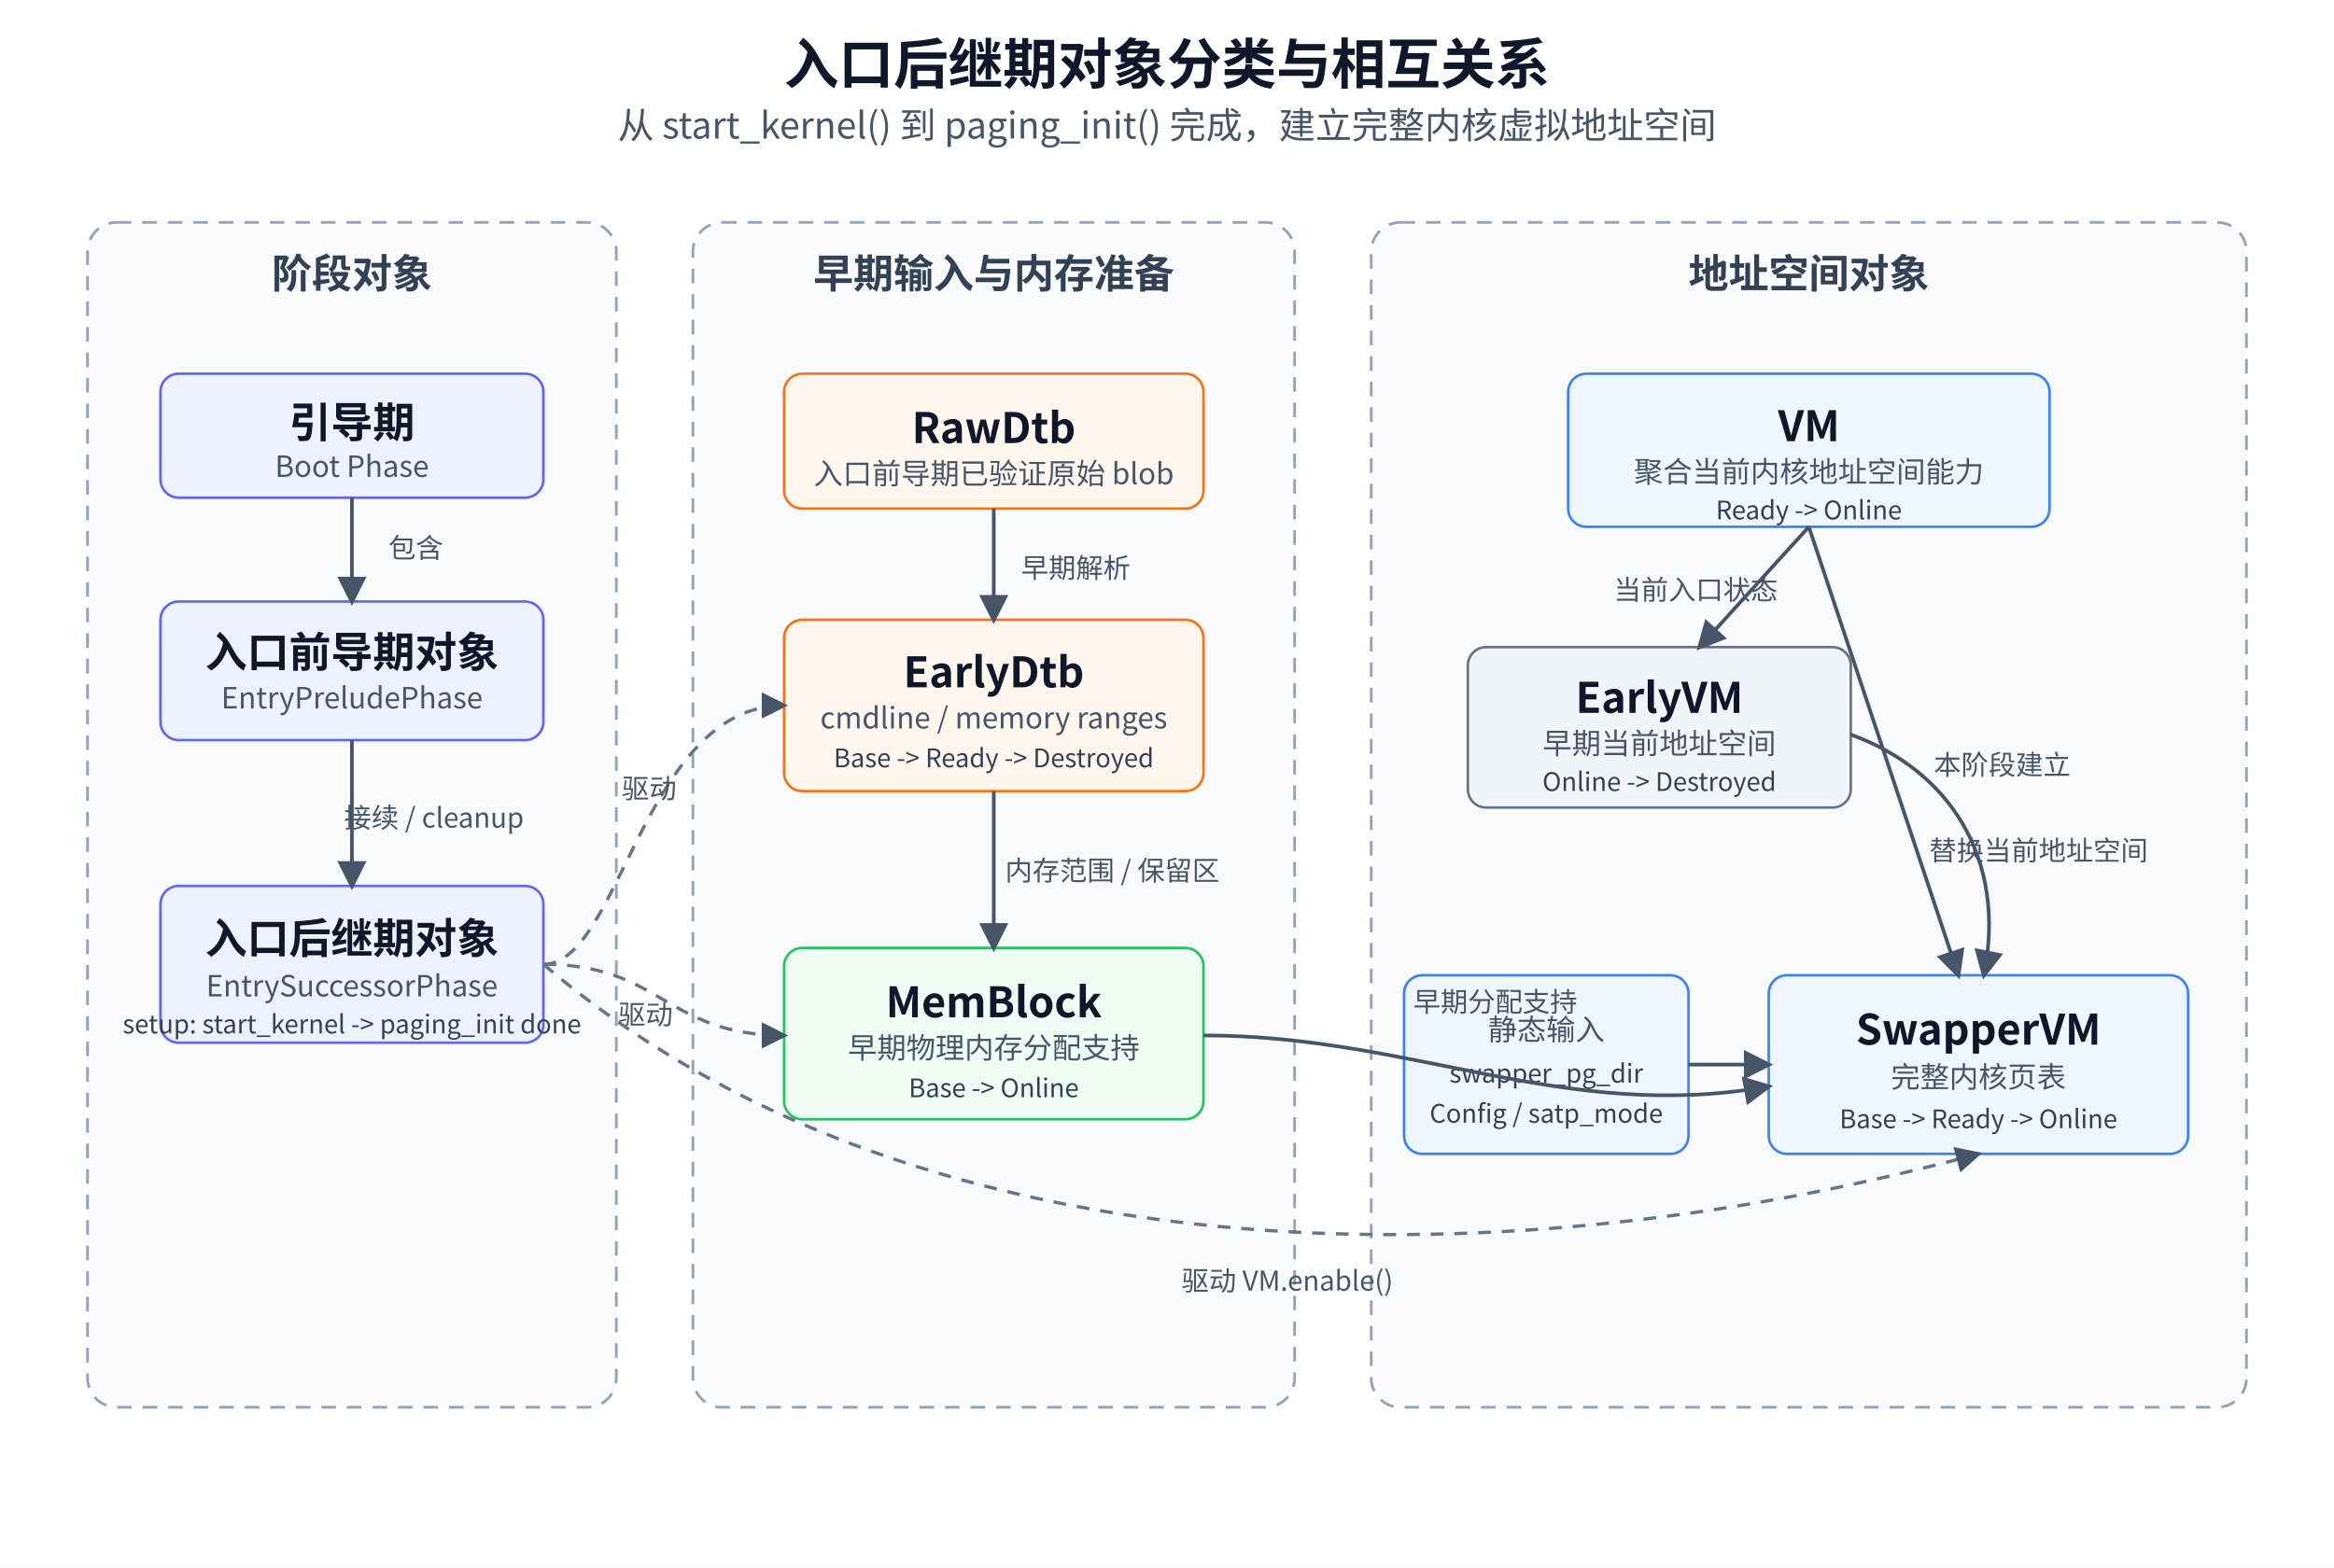
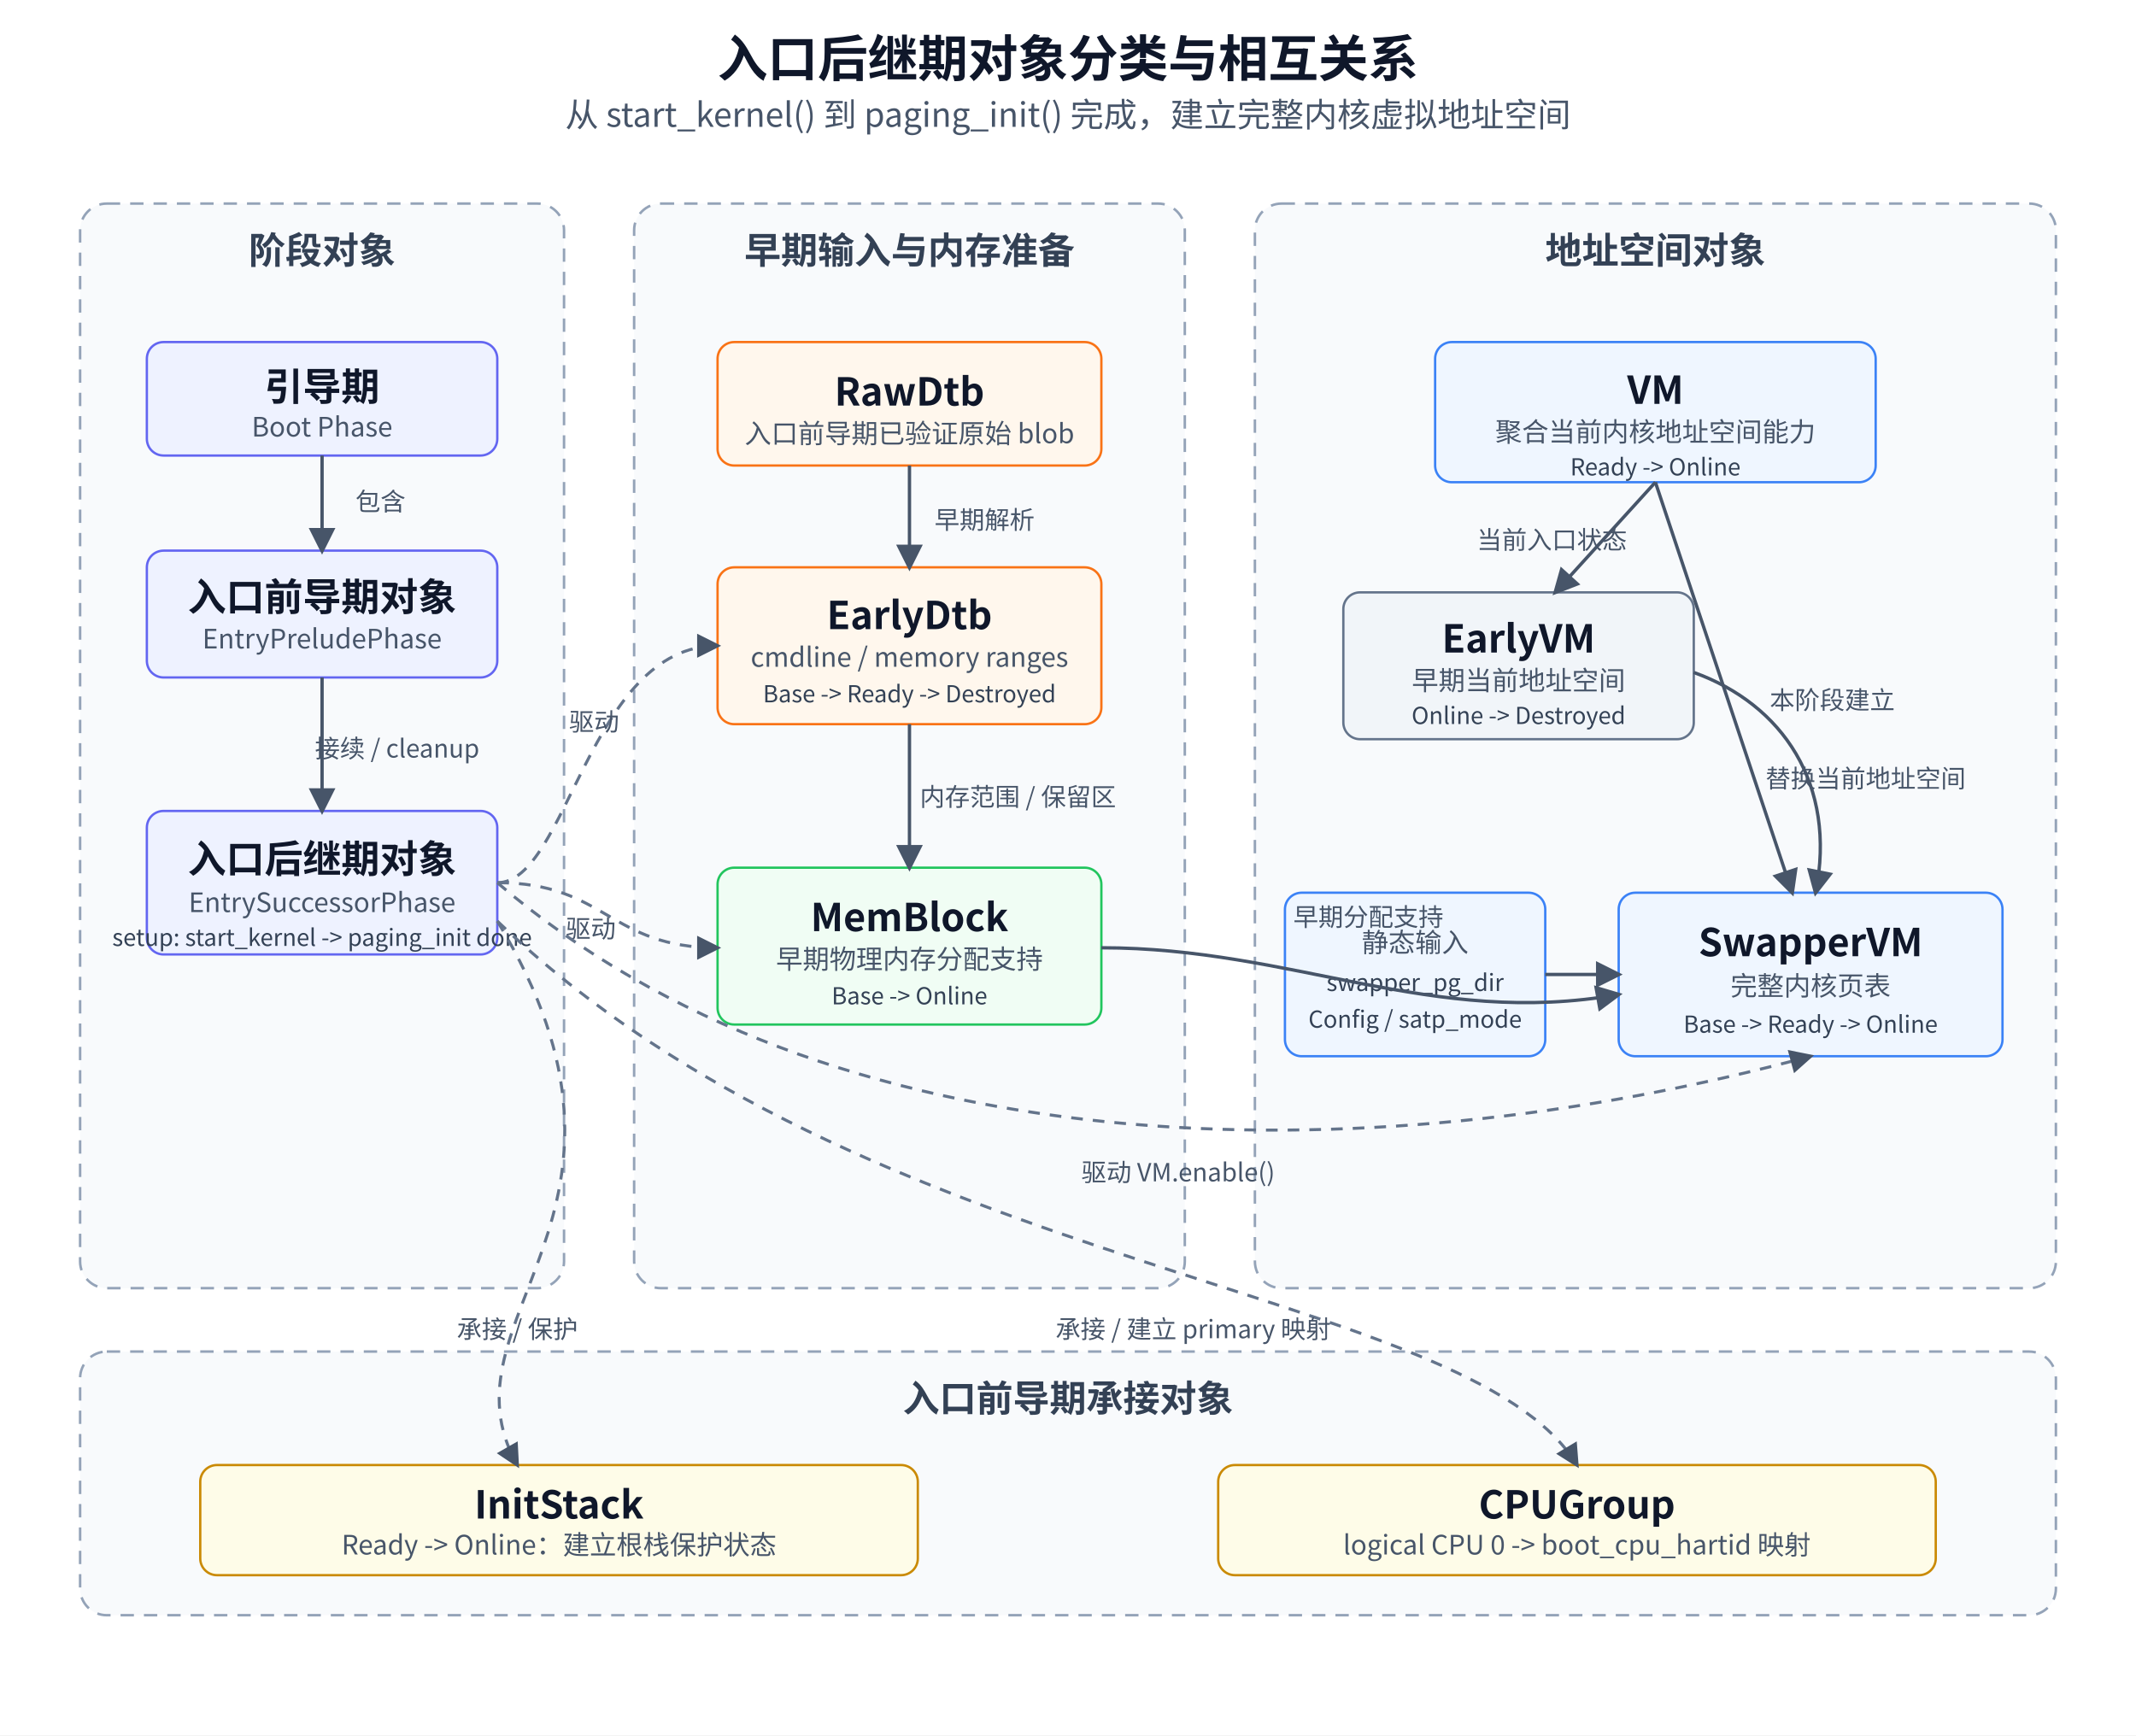
- <svg xmlns="http://www.w3.org/2000/svg" width="1280" height="860" viewBox="0 0 1280 860" role="img" aria-labelledby="title desc">
+ <svg xmlns="http://www.w3.org/2000/svg" width="1280" height="1040" viewBox="0 0 1280 1040" role="img" aria-labelledby="title desc">
  <defs>
    <marker id="arrow" viewBox="0 0 10 10" refX="8.5" refY="5" markerWidth="8" markerHeight="8" orient="auto-start-reverse">
      <path d="M 0 0 L 10 5 L 0 10 z" fill="#475569" />
    </marker>
    <style>
      text {
        font-family: "Microsoft YaHei", "Noto Sans CJK SC", "Source Han Sans SC", Arial, sans-serif;
        fill: #0f172a;
      }
      .title { font-size: 30px; font-weight: 600; }
      .subtitle { font-size: 20px; fill: #475569; }
      .group { fill: #f8fafc; stroke: #94a3b8; stroke-width: 1.5; stroke-dasharray: 8 6; }
      .group-label { font-size: 22px; font-weight: 600; fill: #334155; }
      .box { fill: #ffffff; stroke: #334155; stroke-width: 1.4; }
      .phase { fill: #eef2ff; stroke: #6366f1; }
      .dtb { fill: #fff7ed; stroke: #f97316; }
      .mem { fill: #f0fdf4; stroke: #22c55e; }
      .addr { fill: #eff6ff; stroke: #3b82f6; }
+       .carry { fill: #fefce8; stroke: #ca8a04; }
      .inactive { fill: #f1f5f9; stroke: #64748b; }
      .label { font-size: 23px; font-weight: 600; text-anchor: middle; dominant-baseline: middle; }
      .small { font-size: 16px; fill: #475569; text-anchor: middle; dominant-baseline: middle; }
      .edge { stroke: #475569; stroke-width: 2; fill: none; marker-end: url(#arrow); }
      .edge-soft { stroke: #64748b; stroke-width: 1.8; stroke-dasharray: 7 6; fill: none; marker-end: url(#arrow); }
      .edge-label { font-size: 15px; fill: #475569; text-anchor: middle; }
      .state { font-size: 14px; fill: #334155; text-anchor: middle; dominant-baseline: middle; }
    </style>
  </defs>
-   <rect x="0" y="0" width="1280" height="860" fill="#ffffff" />
+   <rect x="0" y="0" width="1280" height="1040" fill="#ffffff" />
  <text x="640" y="46" text-anchor="middle" class="title">入口后继期对象分类与相互关系</text>
  <text x="640" y="76" text-anchor="middle" class="subtitle">从 start_kernel() 到 paging_init() 完成，建立完整内核虚拟地址空间</text>
  <rect x="48" y="122" width="290" height="650" rx="16" class="group" />
  <text x="193" y="158" class="group-label" text-anchor="middle">阶段对象</text>
  <rect x="88" y="205" width="210" height="68" rx="10" class="box phase" />
  <text x="193" y="232" class="label">引导期</text>
  <text x="193" y="256" class="small">Boot Phase</text>
  <rect x="88" y="330" width="210" height="76" rx="10" class="box phase" />
  <text x="193" y="358" class="label">入口前导期对象</text>
  <text x="193" y="383" class="small">EntryPreludePhase</text>
  <rect x="88" y="486" width="210" height="86" rx="10" class="box phase" />
  <text x="193" y="515" class="label">入口后继期对象</text>
  <text x="193" y="541" class="small">EntrySuccessorPhase</text>
  <text x="193" y="562" class="state">setup: start_kernel -&gt; paging_init done</text>
  <path d="M193 273 L193 330" class="edge" />
  <text x="228" y="306" class="edge-label">包含</text>
  <path d="M193 406 L193 486" class="edge" />
  <text x="238" y="454" class="edge-label">接续 / cleanup</text>
  <rect x="380" y="122" width="330" height="650" rx="16" class="group" />
  <text x="545" y="158" class="group-label" text-anchor="middle">早期输入与内存准备</text>
  <rect x="430" y="205" width="230" height="74" rx="10" class="box dtb" />
  <text x="545" y="235" class="label">RawDtb</text>
  <text x="545" y="260" class="small">入口前导期已验证原始 blob</text>
  <rect x="430" y="340" width="230" height="94" rx="10" class="box dtb" />
  <text x="545" y="369" class="label">EarlyDtb</text>
  <text x="545" y="394" class="small">cmdline / memory ranges</text>
  <text x="545" y="416" class="state">Base -&gt; Ready -&gt; Destroyed</text>
  <rect x="430" y="520" width="230" height="94" rx="10" class="box mem" />
  <text x="545" y="550" class="label">MemBlock</text>
  <text x="545" y="575" class="small">早期物理内存分配支持</text>
  <text x="545" y="597" class="state">Base -&gt; Online</text>
  <path d="M545 279 L545 340" class="edge" />
  <text x="590" y="317" class="edge-label">早期解析</text>
  <path d="M545 434 L545 520" class="edge" />
  <text x="610" y="483" class="edge-label">内存范围 / 保留区</text>
  <rect x="752" y="122" width="480" height="650" rx="16" class="group" />
  <text x="992" y="158" class="group-label" text-anchor="middle">地址空间对象</text>
  <rect x="860" y="205" width="264" height="84" rx="10" class="box addr" />
  <text x="992" y="234" class="label">VM</text>
  <text x="992" y="259" class="small">聚合当前内核地址空间能力</text>
  <text x="992" y="280" class="state">Ready -&gt; Online</text>
  <rect x="805" y="355" width="210" height="88" rx="10" class="box inactive" />
  <text x="910" y="383" class="label">EarlyVM</text>
  <text x="910" y="408" class="small">早期当前地址空间</text>
  <text x="910" y="429" class="state">Online -&gt; Destroyed</text>
  <rect x="970" y="535" width="230" height="98" rx="10" class="box addr" />
  <text x="1085" y="565" class="label">SwapperVM</text>
  <text x="1085" y="591" class="small">完整内核页表</text>
  <text x="1085" y="614" class="state">Base -&gt; Ready -&gt; Online</text>
  <rect x="770" y="535" width="156" height="98" rx="10" class="box addr" />
  <text x="848" y="565" class="small">静态输入</text>
  <text x="848" y="589" class="state">swapper_pg_dir</text>
  <text x="848" y="611" class="state">Config / satp_mode</text>
  <path d="M992 289 L932 355" class="edge" />
  <text x="930" y="329" class="edge-label">当前入口状态</text>
  <path d="M992 289 L1074 535" class="edge" />
  <text x="1098" y="425" class="edge-label">本阶段建立</text>
  <path d="M1015 403 C1068 422, 1101 470, 1088 535" class="edge" />
  <text x="1118" y="472" class="edge-label">替换当前地址空间</text>
  <path d="M926 584 L970 584" class="edge" />
  <path d="M298 529 C340 529, 353 387, 430 387" class="edge-soft" />
  <text x="356" y="438" class="edge-label">驱动</text>
  <path d="M298 529 C363 529, 365 568, 430 568" class="edge-soft" />
  <text x="354" y="562" class="edge-label">驱动</text>
  <path d="M298 529 C498 700, 815 706, 1085 633" class="edge-soft" />
  <text x="706" y="708" class="edge-label">驱动 VM.enable()</text>
  <path d="M660 568 C775 568, 858 616, 970 596" class="edge" />
  <text x="820" y="555" class="edge-label">早期分配支持</text>
+   <rect x="48" y="810" width="1184" height="158" rx="16" class="group" />
+   <text x="640" y="846" class="group-label" text-anchor="middle">入口前导期承接对象</text>
+   <rect x="120" y="878" width="430" height="66" rx="10" class="box carry" />
+   <text x="335" y="902" class="label">InitStack</text>
+   <text x="335" y="926" class="small">Ready -&gt; Online：建立根栈保护状态</text>
+   <rect x="730" y="878" width="430" height="66" rx="10" class="box carry" />
+   <text x="945" y="902" class="label">CPUGroup</text>
+   <text x="945" y="926" class="small">logical CPU 0 -&gt; boot_cpu_hartid 映射</text>
+   <path d="M298 552 C405 728, 260 790, 310 878" class="edge-soft" />
+   <text x="310" y="802" class="edge-label">承接 / 保护</text>
+   <path d="M298 552 C520 765, 880 770, 945 878" class="edge-soft" />
+   <text x="715" y="802" class="edge-label">承接 / 建立 primary 映射</text>
</svg>
